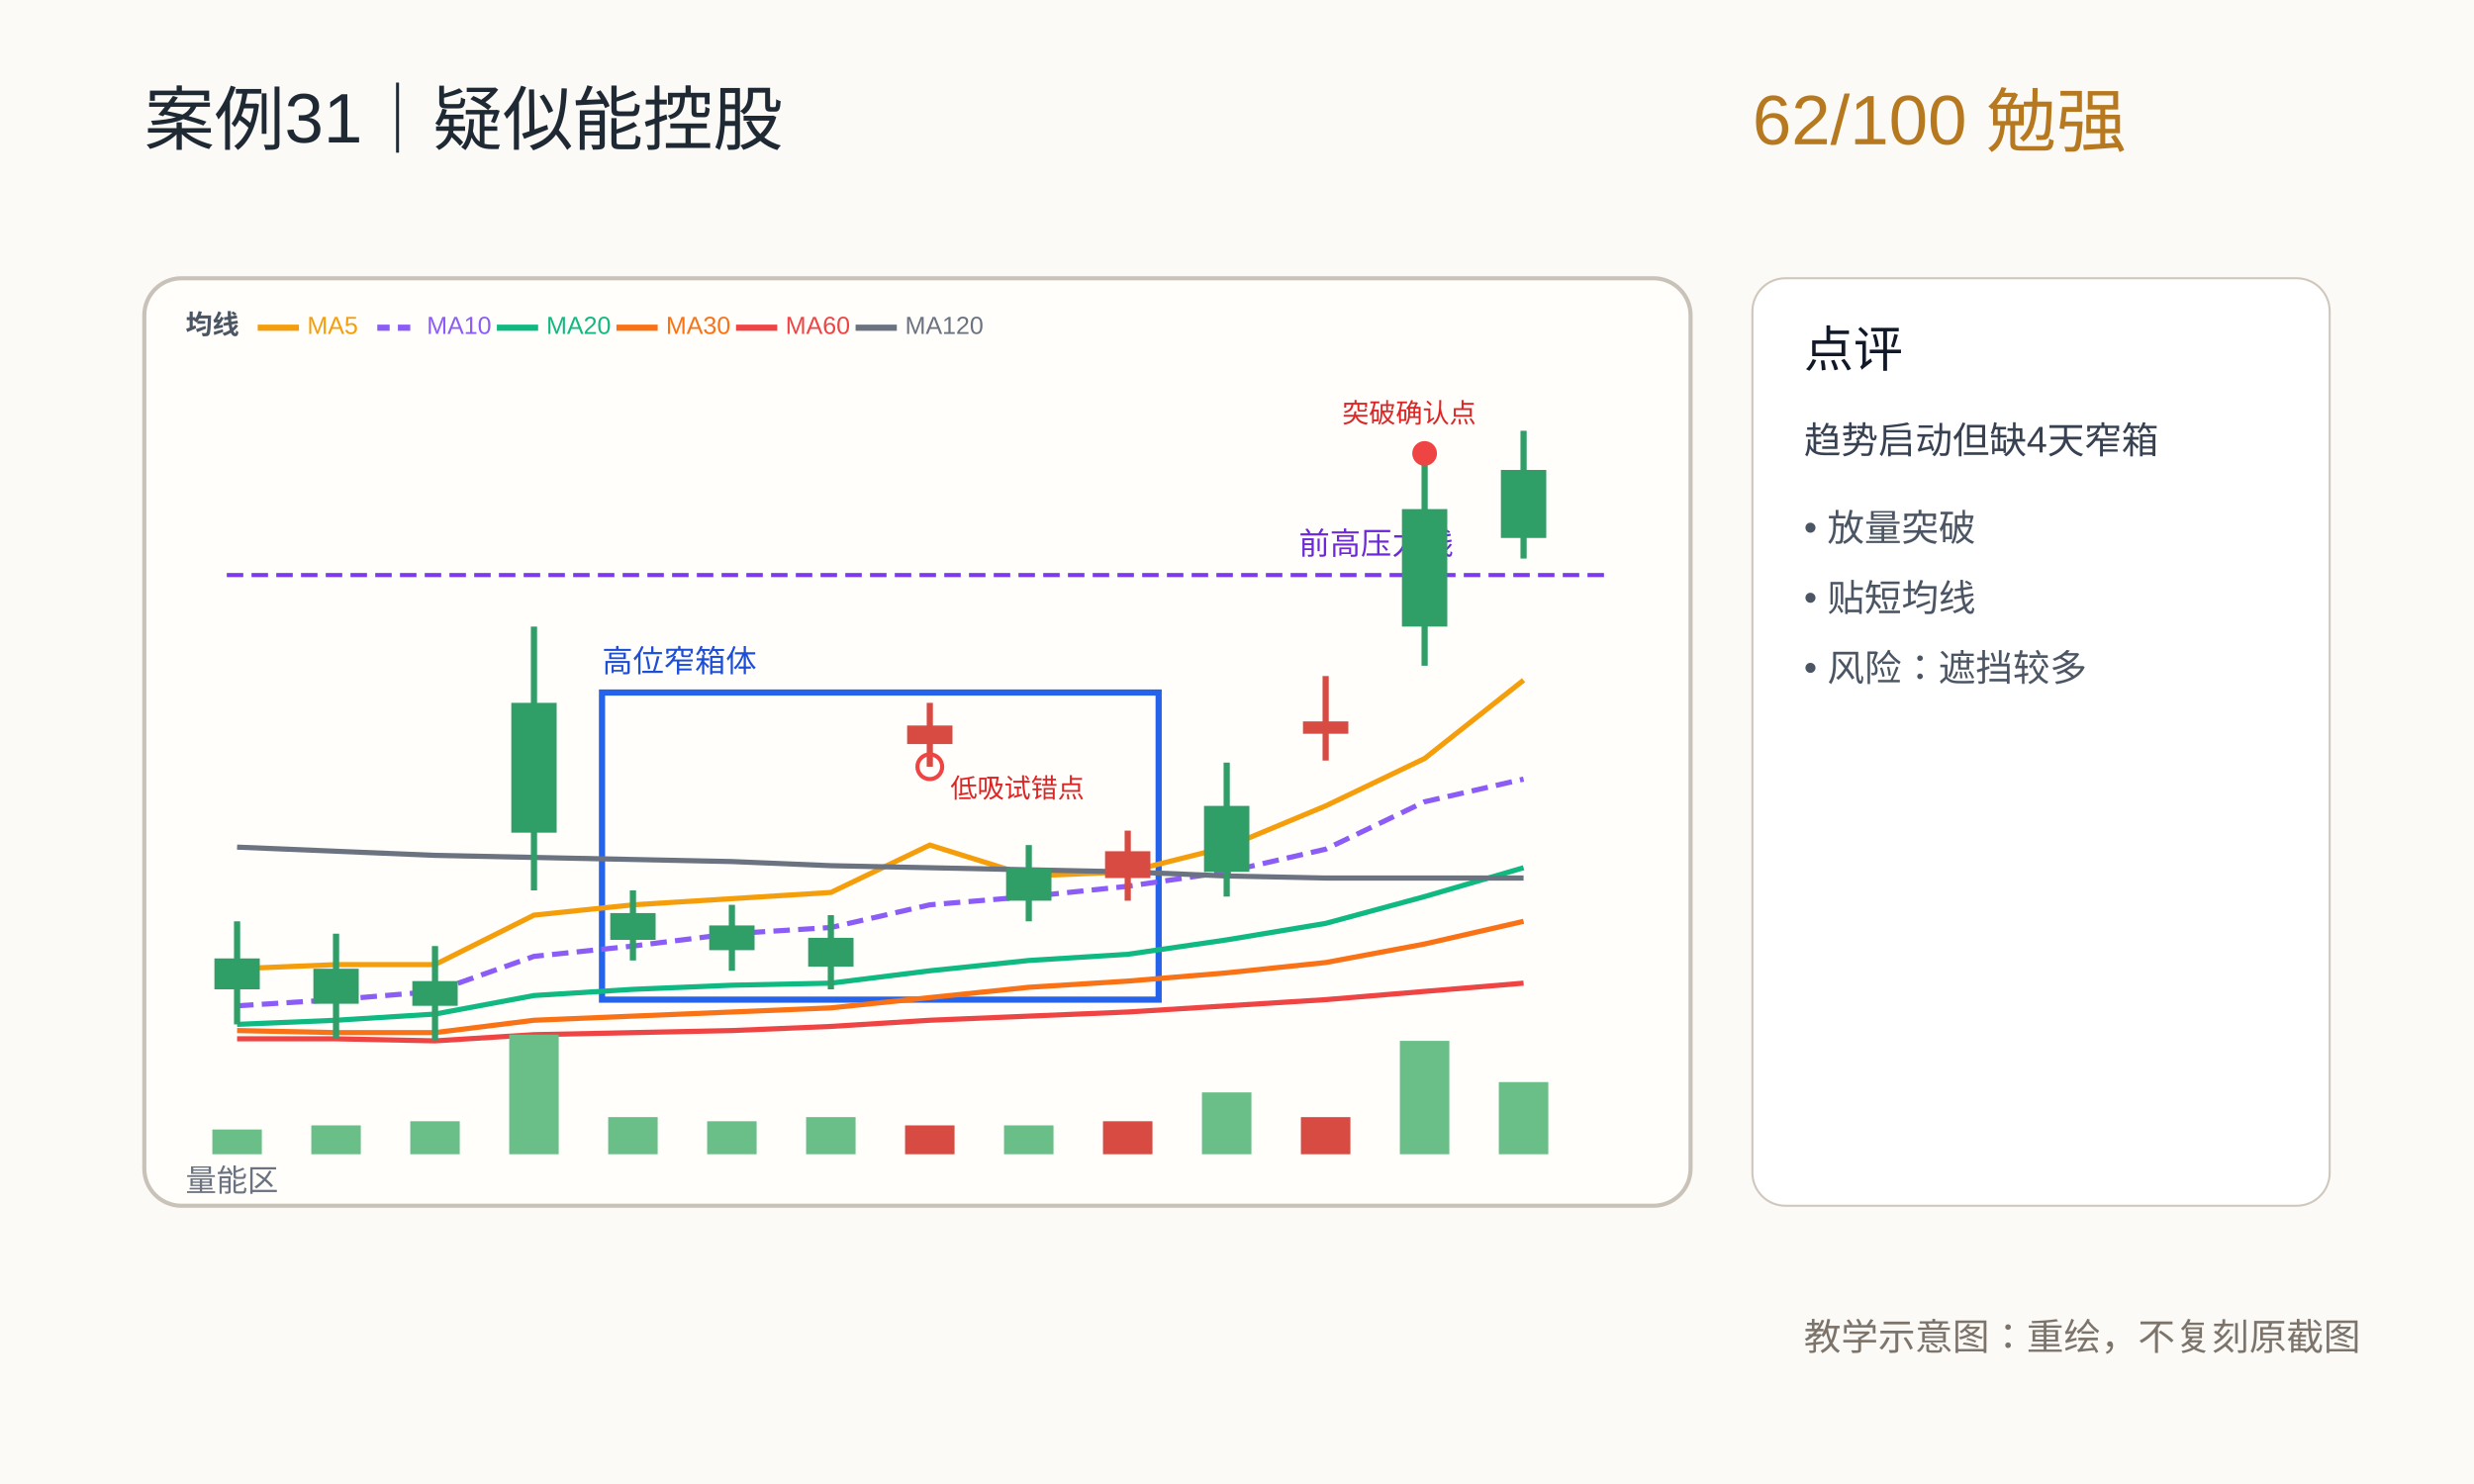
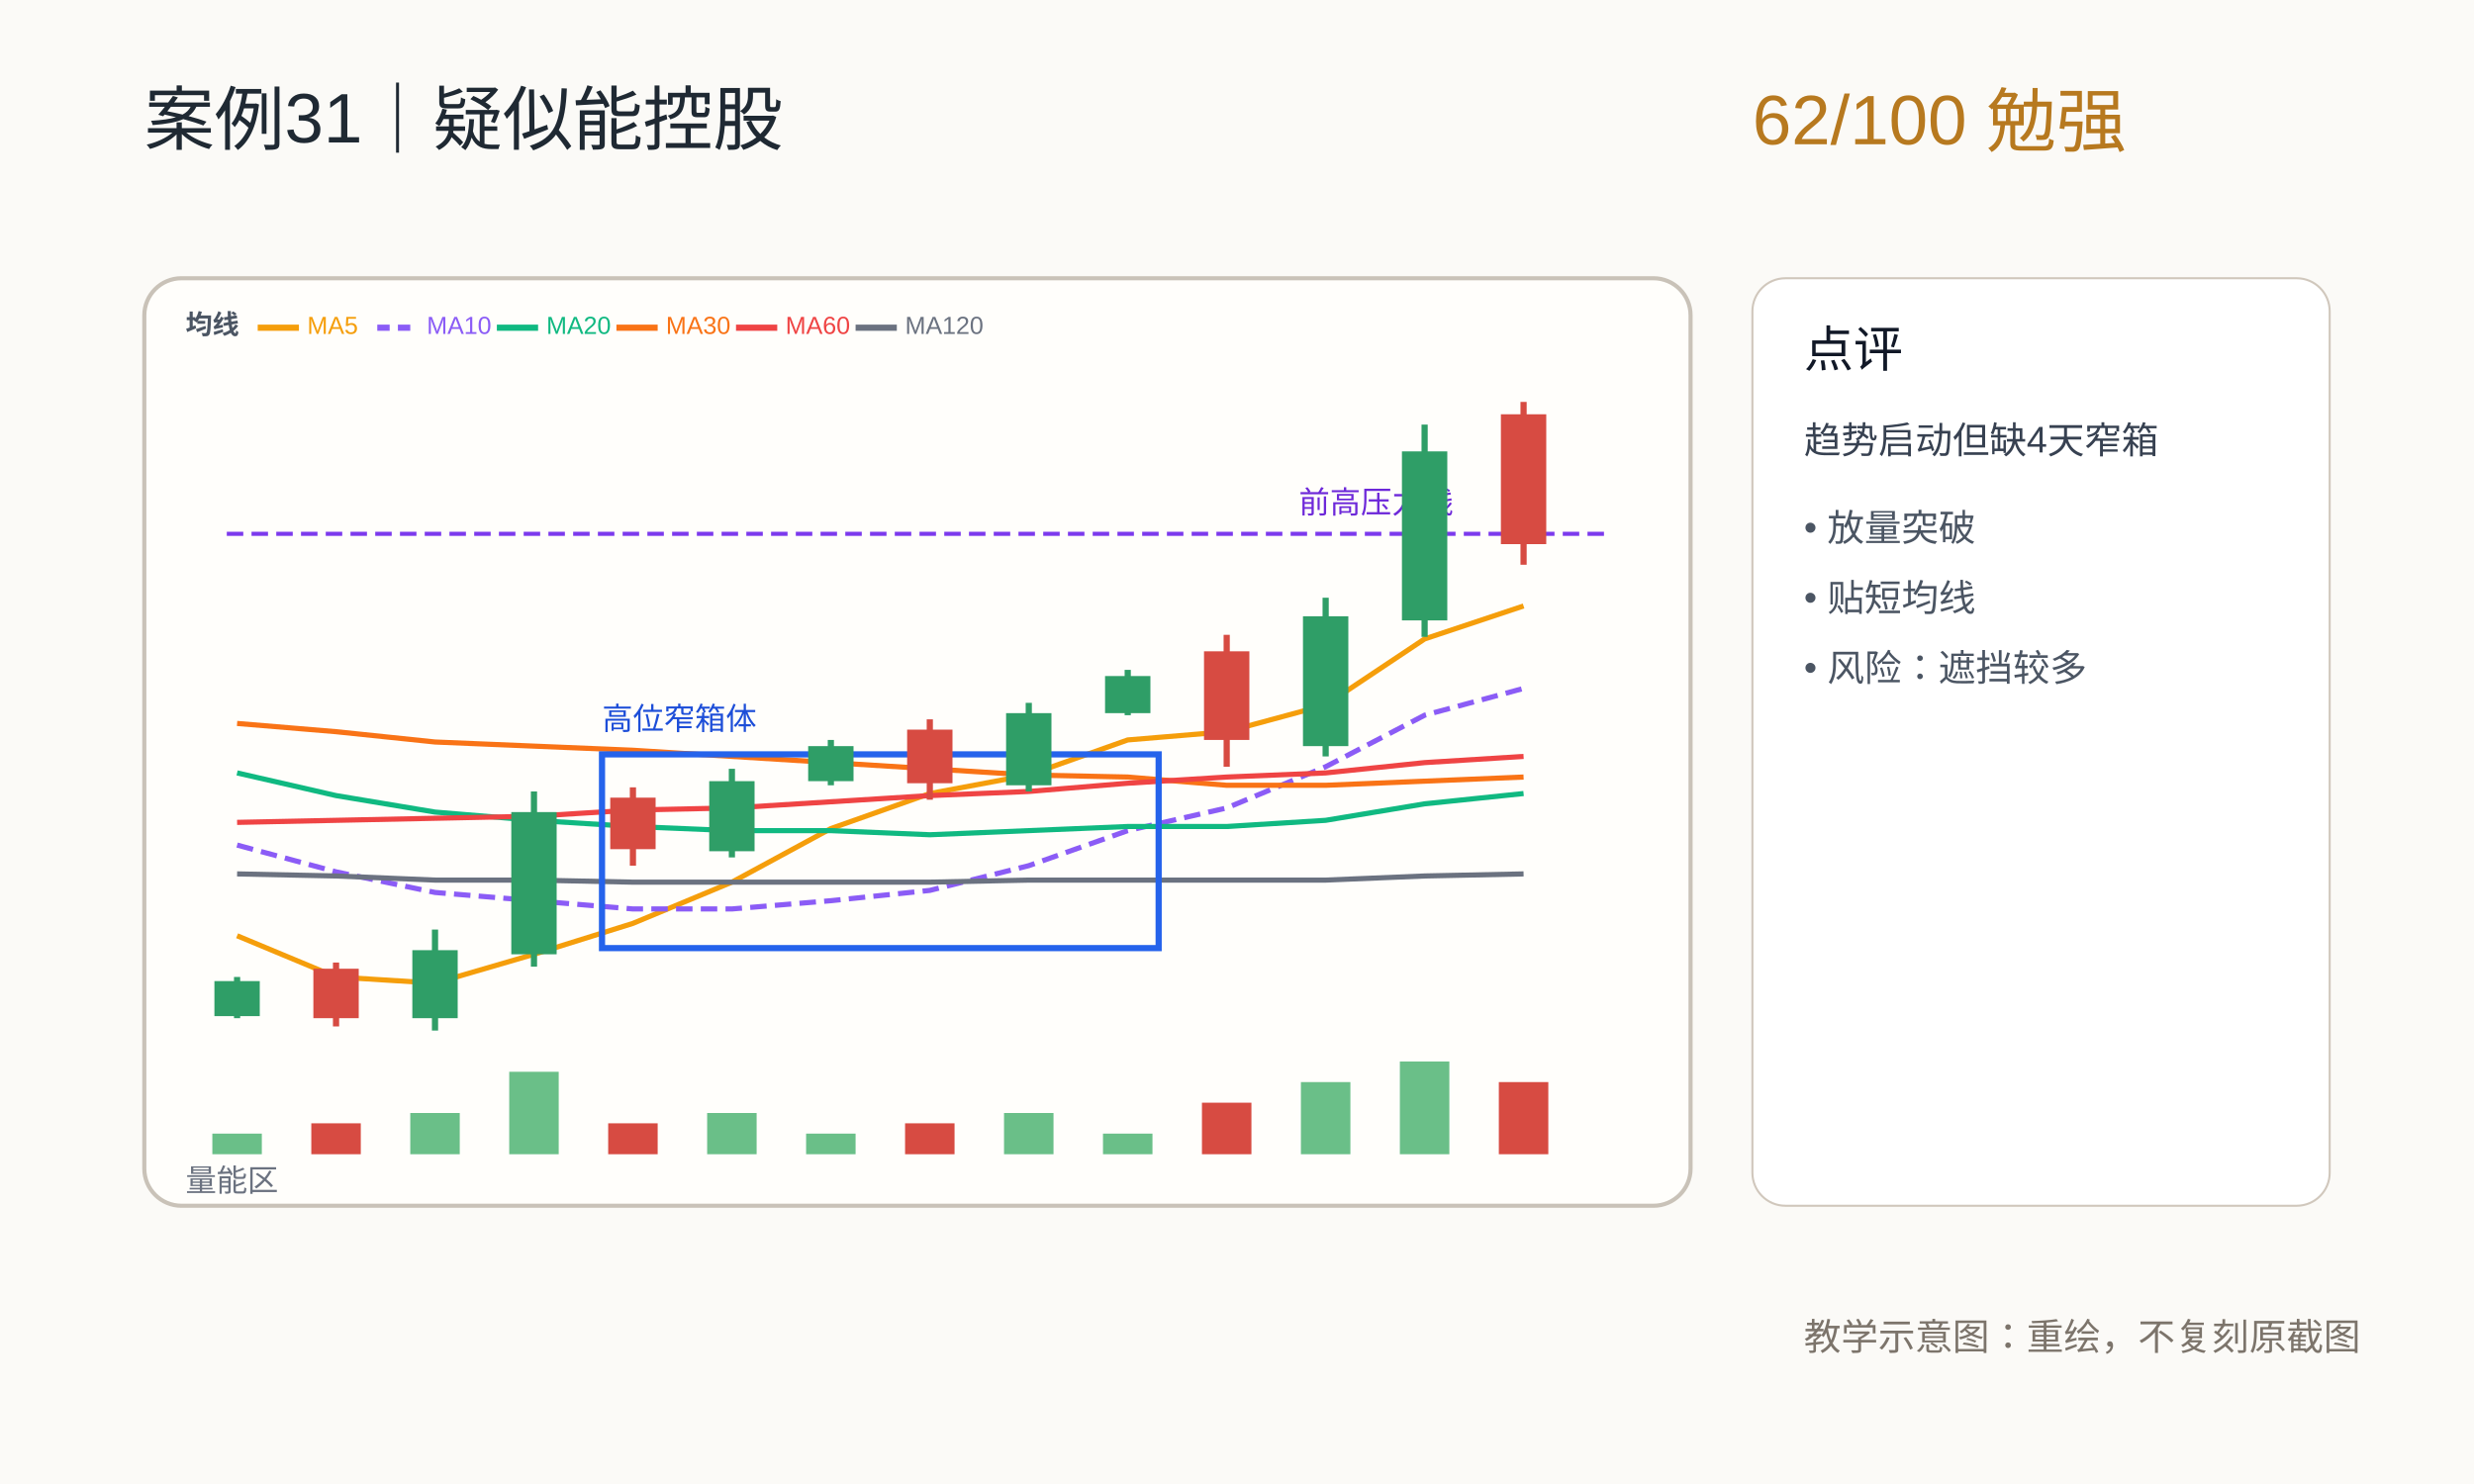
<svg xmlns="http://www.w3.org/2000/svg" width="1200" height="720" viewBox="0 0 1200 720">
  <rect width="1200" height="720" fill="#fbfaf7" />
  <rect x="70" y="135" width="750" height="450" rx="18" fill="#fffefb" stroke="#c9c2b8" stroke-width="2" />
  <text x="70" y="70" font-size="34" font-family="PingFang SC, Arial" fill="#1f2933">案例31｜疑似能控股</text>
  <text x="850" y="70" font-size="34" font-family="PingFang SC, Arial" fill="#b7791f">62/100  勉强</text>
  <text x="90" y="162" font-size="13" font-family="PingFang SC, Arial" fill="#4b5563" font-weight="bold">均线</text>
  <line x1="125" y1="159" x2="145" y2="159" stroke="#f59e0b" stroke-width="3" />
  <text x="149" y="162" font-size="12" font-family="PingFang SC, Arial" fill="#f59e0b">MA5</text>
  <line x1="183" y1="159" x2="203" y2="159" stroke="#8b5cf6" stroke-width="3" stroke-dasharray="6,4" />
  <text x="207" y="162" font-size="12" font-family="PingFang SC, Arial" fill="#8b5cf6">MA10</text>
  <line x1="241" y1="159" x2="261" y2="159" stroke="#10b981" stroke-width="3" />
  <text x="265" y="162" font-size="12" font-family="PingFang SC, Arial" fill="#10b981">MA20</text>
  <line x1="299" y1="159" x2="319" y2="159" stroke="#f97316" stroke-width="3" />
  <text x="323" y="162" font-size="12" font-family="PingFang SC, Arial" fill="#f97316">MA30</text>
  <line x1="357" y1="159" x2="377" y2="159" stroke="#ef4444" stroke-width="3" />
  <text x="381" y="162" font-size="12" font-family="PingFang SC, Arial" fill="#ef4444">MA60</text>
  <line x1="415" y1="159" x2="435" y2="159" stroke="#6b7280" stroke-width="3" />
  <text x="439" y="162" font-size="12" font-family="PingFang SC, Arial" fill="#6b7280">MA120</text>
-   <line x1="110" y1="279" x2="780" y2="279" stroke="#7c3aed" stroke-width="2" stroke-dasharray="8,4" />
-   <text x="630" y="269" font-size="15" font-family="PingFang SC, Arial" fill="#6d28d9">前高压力线</text>
-   <rect x="292" y="336" width="270" height="149" fill="none" stroke="#2563eb" stroke-width="3" />
-   <text x="292" y="326" font-size="15" font-family="PingFang SC, Arial" fill="#1d4ed8">高位窄箱体</text>
-   <polyline points="115,470 163,468 211,468 259,444 307,439 355,436 403,433 451,410 499,425 547,423 595,411 643,391 691,368 739,330" fill="none" stroke="#f59e0b" stroke-width="2.5" />
-   <polyline points="115,488 163,485 211,481 259,464 307,459 355,453 403,450 451,439 499,435 547,430 595,423 643,412 691,389 739,378" fill="none" stroke="#8b5cf6" stroke-width="2.5" stroke-dasharray="8,4" />
-   <polyline points="115,497 163,495 211,492 259,483 307,480 355,478 403,477 451,471 499,466 547,463 595,456 643,448 691,435 739,421" fill="none" stroke="#10b981" stroke-width="2.5" />
-   <polyline points="115,500 163,501 211,501 259,495 307,493 355,491 403,489 451,484 499,479 547,476 595,472 643,467 691,458 739,447" fill="none" stroke="#f97316" stroke-width="2.5" />
-   <polyline points="115,504 163,504 211,505 259,502 307,501 355,500 403,498 451,495 499,493 547,491 595,488 643,485 691,481 739,477" fill="none" stroke="#ef4444" stroke-width="2.5" />
-   <polyline points="115,411 163,413 211,415 259,416 307,417 355,418 403,420 451,421 499,422 547,423 595,425 643,426 691,426 739,426" fill="none" stroke="#6b7280" stroke-width="2.5" />
-   <line x1="115" y1="447" x2="115" y2="497" stroke="#2f9e67" stroke-width="3" />
-   <rect x="104" y="465" width="22" height="15" fill="#2f9e67" />
-   <line x1="163" y1="453" x2="163" y2="504" stroke="#2f9e67" stroke-width="3" />
-   <rect x="152" y="470" width="22" height="17" fill="#2f9e67" />
-   <line x1="211" y1="459" x2="211" y2="505" stroke="#2f9e67" stroke-width="3" />
-   <rect x="200" y="476" width="22" height="12" fill="#2f9e67" />
-   <line x1="259" y1="304" x2="259" y2="432" stroke="#2f9e67" stroke-width="3" />
-   <rect x="248" y="341" width="22" height="63" fill="#2f9e67" />
-   <line x1="307" y1="432" x2="307" y2="466" stroke="#2f9e67" stroke-width="3" />
-   <rect x="296" y="443" width="22" height="13" fill="#2f9e67" />
-   <line x1="355" y1="439" x2="355" y2="471" stroke="#2f9e67" stroke-width="3" />
-   <rect x="344" y="449" width="22" height="12" fill="#2f9e67" />
-   <line x1="403" y1="444" x2="403" y2="480" stroke="#2f9e67" stroke-width="3" />
-   <rect x="392" y="455" width="22" height="14" fill="#2f9e67" />
-   <line x1="451" y1="341" x2="451" y2="372" stroke="#d74b42" stroke-width="3" />
-   <rect x="440" y="352" width="22" height="9" fill="#d74b42" />
-   <line x1="499" y1="410" x2="499" y2="447" stroke="#2f9e67" stroke-width="3" />
-   <rect x="488" y="421" width="22" height="16" fill="#2f9e67" />
-   <line x1="547" y1="403" x2="547" y2="437" stroke="#d74b42" stroke-width="3" />
-   <rect x="536" y="413" width="22" height="13" fill="#d74b42" />
-   <line x1="595" y1="370" x2="595" y2="435" stroke="#2f9e67" stroke-width="3" />
-   <rect x="584" y="391" width="22" height="32" fill="#2f9e67" />
-   <line x1="643" y1="328" x2="643" y2="369" stroke="#d74b42" stroke-width="3" />
-   <rect x="632" y="350" width="22" height="6" fill="#d74b42" />
-   <line x1="691" y1="220" x2="691" y2="323" stroke="#2f9e67" stroke-width="3" />
-   <rect x="680" y="247" width="22" height="57" fill="#2f9e67" />
-   <line x1="739" y1="209" x2="739" y2="271" stroke="#2f9e67" stroke-width="3" />
-   <rect x="728" y="228" width="22" height="33" fill="#2f9e67" />
-   <rect x="103" y="548" width="24" height="12" fill="#6abf88" />
-   <rect x="151" y="546" width="24" height="14" fill="#6abf88" />
-   <rect x="199" y="544" width="24" height="16" fill="#6abf88" />
-   <rect x="247" y="502" width="24" height="58" fill="#6abf88" />
-   <rect x="295" y="542" width="24" height="18" fill="#6abf88" />
-   <rect x="343" y="544" width="24" height="16" fill="#6abf88" />
-   <rect x="391" y="542" width="24" height="18" fill="#6abf88" />
-   <rect x="439" y="546" width="24" height="14" fill="#d74b42" />
-   <rect x="487" y="546" width="24" height="14" fill="#6abf88" />
-   <rect x="535" y="544" width="24" height="16" fill="#d74b42" />
-   <rect x="583" y="530" width="24" height="30" fill="#6abf88" />
-   <rect x="631" y="542" width="24" height="18" fill="#d74b42" />
-   <rect x="679" y="505" width="24" height="55" fill="#6abf88" />
-   <rect x="727" y="525" width="24" height="35" fill="#6abf88" />
+   <polyline points="115,454 163,474 211,477 259,463 307,448 355,428 403,402 451,385 499,376 547,359 595,355 643,342 691,310 739,294" fill="none" stroke="#f59e0b" stroke-width="2.5" />
+   <polyline points="115,410 163,423 211,433 259,437 307,441 355,441 403,437 451,432 499,420 547,403 595,392 643,372 691,347 739,334" fill="none" stroke="#8b5cf6" stroke-width="2.5" stroke-dasharray="8,4" />
+   <polyline points="115,375 163,386 211,394 259,398 307,401 355,403 403,403 451,405 499,403 547,401 595,401 643,398 691,390 739,385" fill="none" stroke="#10b981" stroke-width="2.5" />
+   <polyline points="115,351 163,355 211,360 259,362 307,364 355,367 403,370 451,373 499,376 547,377 595,381 643,381 691,379 739,377" fill="none" stroke="#f97316" stroke-width="2.5" />
+   <polyline points="115,399 163,398 211,397 259,396 307,393 355,392 403,389 451,386 499,384 547,380 595,377 643,375 691,370 739,367" fill="none" stroke="#ef4444" stroke-width="2.5" />
+   <polyline points="115,424 163,425 211,427 259,427 307,428 355,428 403,428 451,428 499,427 547,427 595,427 643,427 691,425 739,424" fill="none" stroke="#6b7280" stroke-width="2.5" />
+   <line x1="110" y1="259" x2="780" y2="259" stroke="#7c3aed" stroke-width="2" stroke-dasharray="8,4" />
+   <text x="630" y="249" font-size="15" font-family="PingFang SC, Arial" fill="#6d28d9">前高压力线</text>
+   <rect x="292" y="366" width="270" height="94" fill="none" stroke="#2563eb" stroke-width="3" />
+   <text x="292" y="354" font-size="15" font-family="PingFang SC, Arial" fill="#1d4ed8">高位窄箱体</text>
+   <line x1="115" y1="474" x2="115" y2="494" stroke="#2f9e67" stroke-width="3" />
+   <rect x="104" y="476" width="22" height="17" fill="#2f9e67" />
+   <line x1="163" y1="467" x2="163" y2="498" stroke="#d74b42" stroke-width="3" />
+   <rect x="152" y="470" width="22" height="24" fill="#d74b42" />
+   <line x1="211" y1="451" x2="211" y2="500" stroke="#2f9e67" stroke-width="3" />
+   <rect x="200" y="461" width="22" height="33" fill="#2f9e67" />
+   <line x1="259" y1="384" x2="259" y2="469" stroke="#2f9e67" stroke-width="3" />
+   <rect x="248" y="394" width="22" height="69" fill="#2f9e67" />
+   <line x1="307" y1="382" x2="307" y2="420" stroke="#d74b42" stroke-width="3" />
+   <rect x="296" y="387" width="22" height="25" fill="#d74b42" />
+   <line x1="355" y1="373" x2="355" y2="416" stroke="#2f9e67" stroke-width="3" />
+   <rect x="344" y="379" width="22" height="34" fill="#2f9e67" />
+   <line x1="403" y1="359" x2="403" y2="381" stroke="#2f9e67" stroke-width="3" />
+   <rect x="392" y="362" width="22" height="17" fill="#2f9e67" />
+   <line x1="451" y1="349" x2="451" y2="388" stroke="#d74b42" stroke-width="3" />
+   <rect x="440" y="354" width="22" height="26" fill="#d74b42" />
+   <line x1="499" y1="341" x2="499" y2="384" stroke="#2f9e67" stroke-width="3" />
+   <rect x="488" y="346" width="22" height="35" fill="#2f9e67" />
+   <line x1="547" y1="325" x2="547" y2="347" stroke="#2f9e67" stroke-width="3" />
+   <rect x="536" y="328" width="22" height="18" fill="#2f9e67" />
+   <line x1="595" y1="308" x2="595" y2="372" stroke="#d74b42" stroke-width="3" />
+   <rect x="584" y="316" width="22" height="43" fill="#d74b42" />
+   <line x1="643" y1="290" x2="643" y2="367" stroke="#2f9e67" stroke-width="3" />
+   <rect x="632" y="299" width="22" height="63" fill="#2f9e67" />
+   <line x1="691" y1="206" x2="691" y2="309" stroke="#2f9e67" stroke-width="3" />
+   <rect x="680" y="219" width="22" height="82" fill="#2f9e67" />
+   <line x1="739" y1="195" x2="739" y2="274" stroke="#d74b42" stroke-width="3" />
+   <rect x="728" y="201" width="22" height="63" fill="#d74b42" />
+   <rect x="103" y="550" width="24" height="10" fill="#6abf88" />
+   <rect x="151" y="545" width="24" height="15" fill="#d74b42" />
+   <rect x="199" y="540" width="24" height="20" fill="#6abf88" />
+   <rect x="247" y="520" width="24" height="40" fill="#6abf88" />
+   <rect x="295" y="545" width="24" height="15" fill="#d74b42" />
+   <rect x="343" y="540" width="24" height="20" fill="#6abf88" />
+   <rect x="391" y="550" width="24" height="10" fill="#6abf88" />
+   <rect x="439" y="545" width="24" height="15" fill="#d74b42" />
+   <rect x="487" y="540" width="24" height="20" fill="#6abf88" />
+   <rect x="535" y="550" width="24" height="10" fill="#6abf88" />
+   <rect x="583" y="535" width="24" height="25" fill="#d74b42" />
+   <rect x="631" y="525" width="24" height="35" fill="#6abf88" />
+   <rect x="679" y="515" width="24" height="45" fill="#6abf88" />
+   <rect x="727" y="525" width="24" height="35" fill="#d74b42" />
  <text x="90" y="578" font-size="15" font-family="PingFang SC, Arial" fill="#6b7280">量能区</text>
-   <circle cx="451" cy="372" r="6" fill="none" stroke="#ef4444" stroke-width="2" />
-   <text x="461" y="387" font-size="13" font-family="PingFang SC, Arial" fill="#dc2626">低吸试错点</text>
-   <circle cx="691" cy="220" r="6" fill="#ef4444" stroke="none" />
-   <text x="651" y="205" font-size="13" font-family="PingFang SC, Arial" fill="#dc2626">突破确认点</text>
  <rect x="850" y="135" width="280" height="450" rx="16" fill="#ffffff" stroke="#d0c7bc" />
  <text x="875" y="178" font-size="24" font-family="PingFang SC, Arial" fill="#111827">点评</text>
  <text x="875" y="220" font-size="18" font-family="PingFang SC, Arial" fill="#374151">趋势启动但缺4天窄箱</text>
  <text x="875" y="262" font-size="18" font-family="PingFang SC, Arial" fill="#4b5563">• 放量突破</text>
  <text x="875" y="296" font-size="18" font-family="PingFang SC, Arial" fill="#4b5563">• 贴短均线</text>
  <text x="875" y="330" font-size="18" font-family="PingFang SC, Arial" fill="#4b5563">• 风险：遮挡较多</text>
  <text x="875" y="655" font-size="18" font-family="PingFang SC, Arial" fill="#7c746b">教学示意图：重绘，不复刻原截图</text>
</svg>
